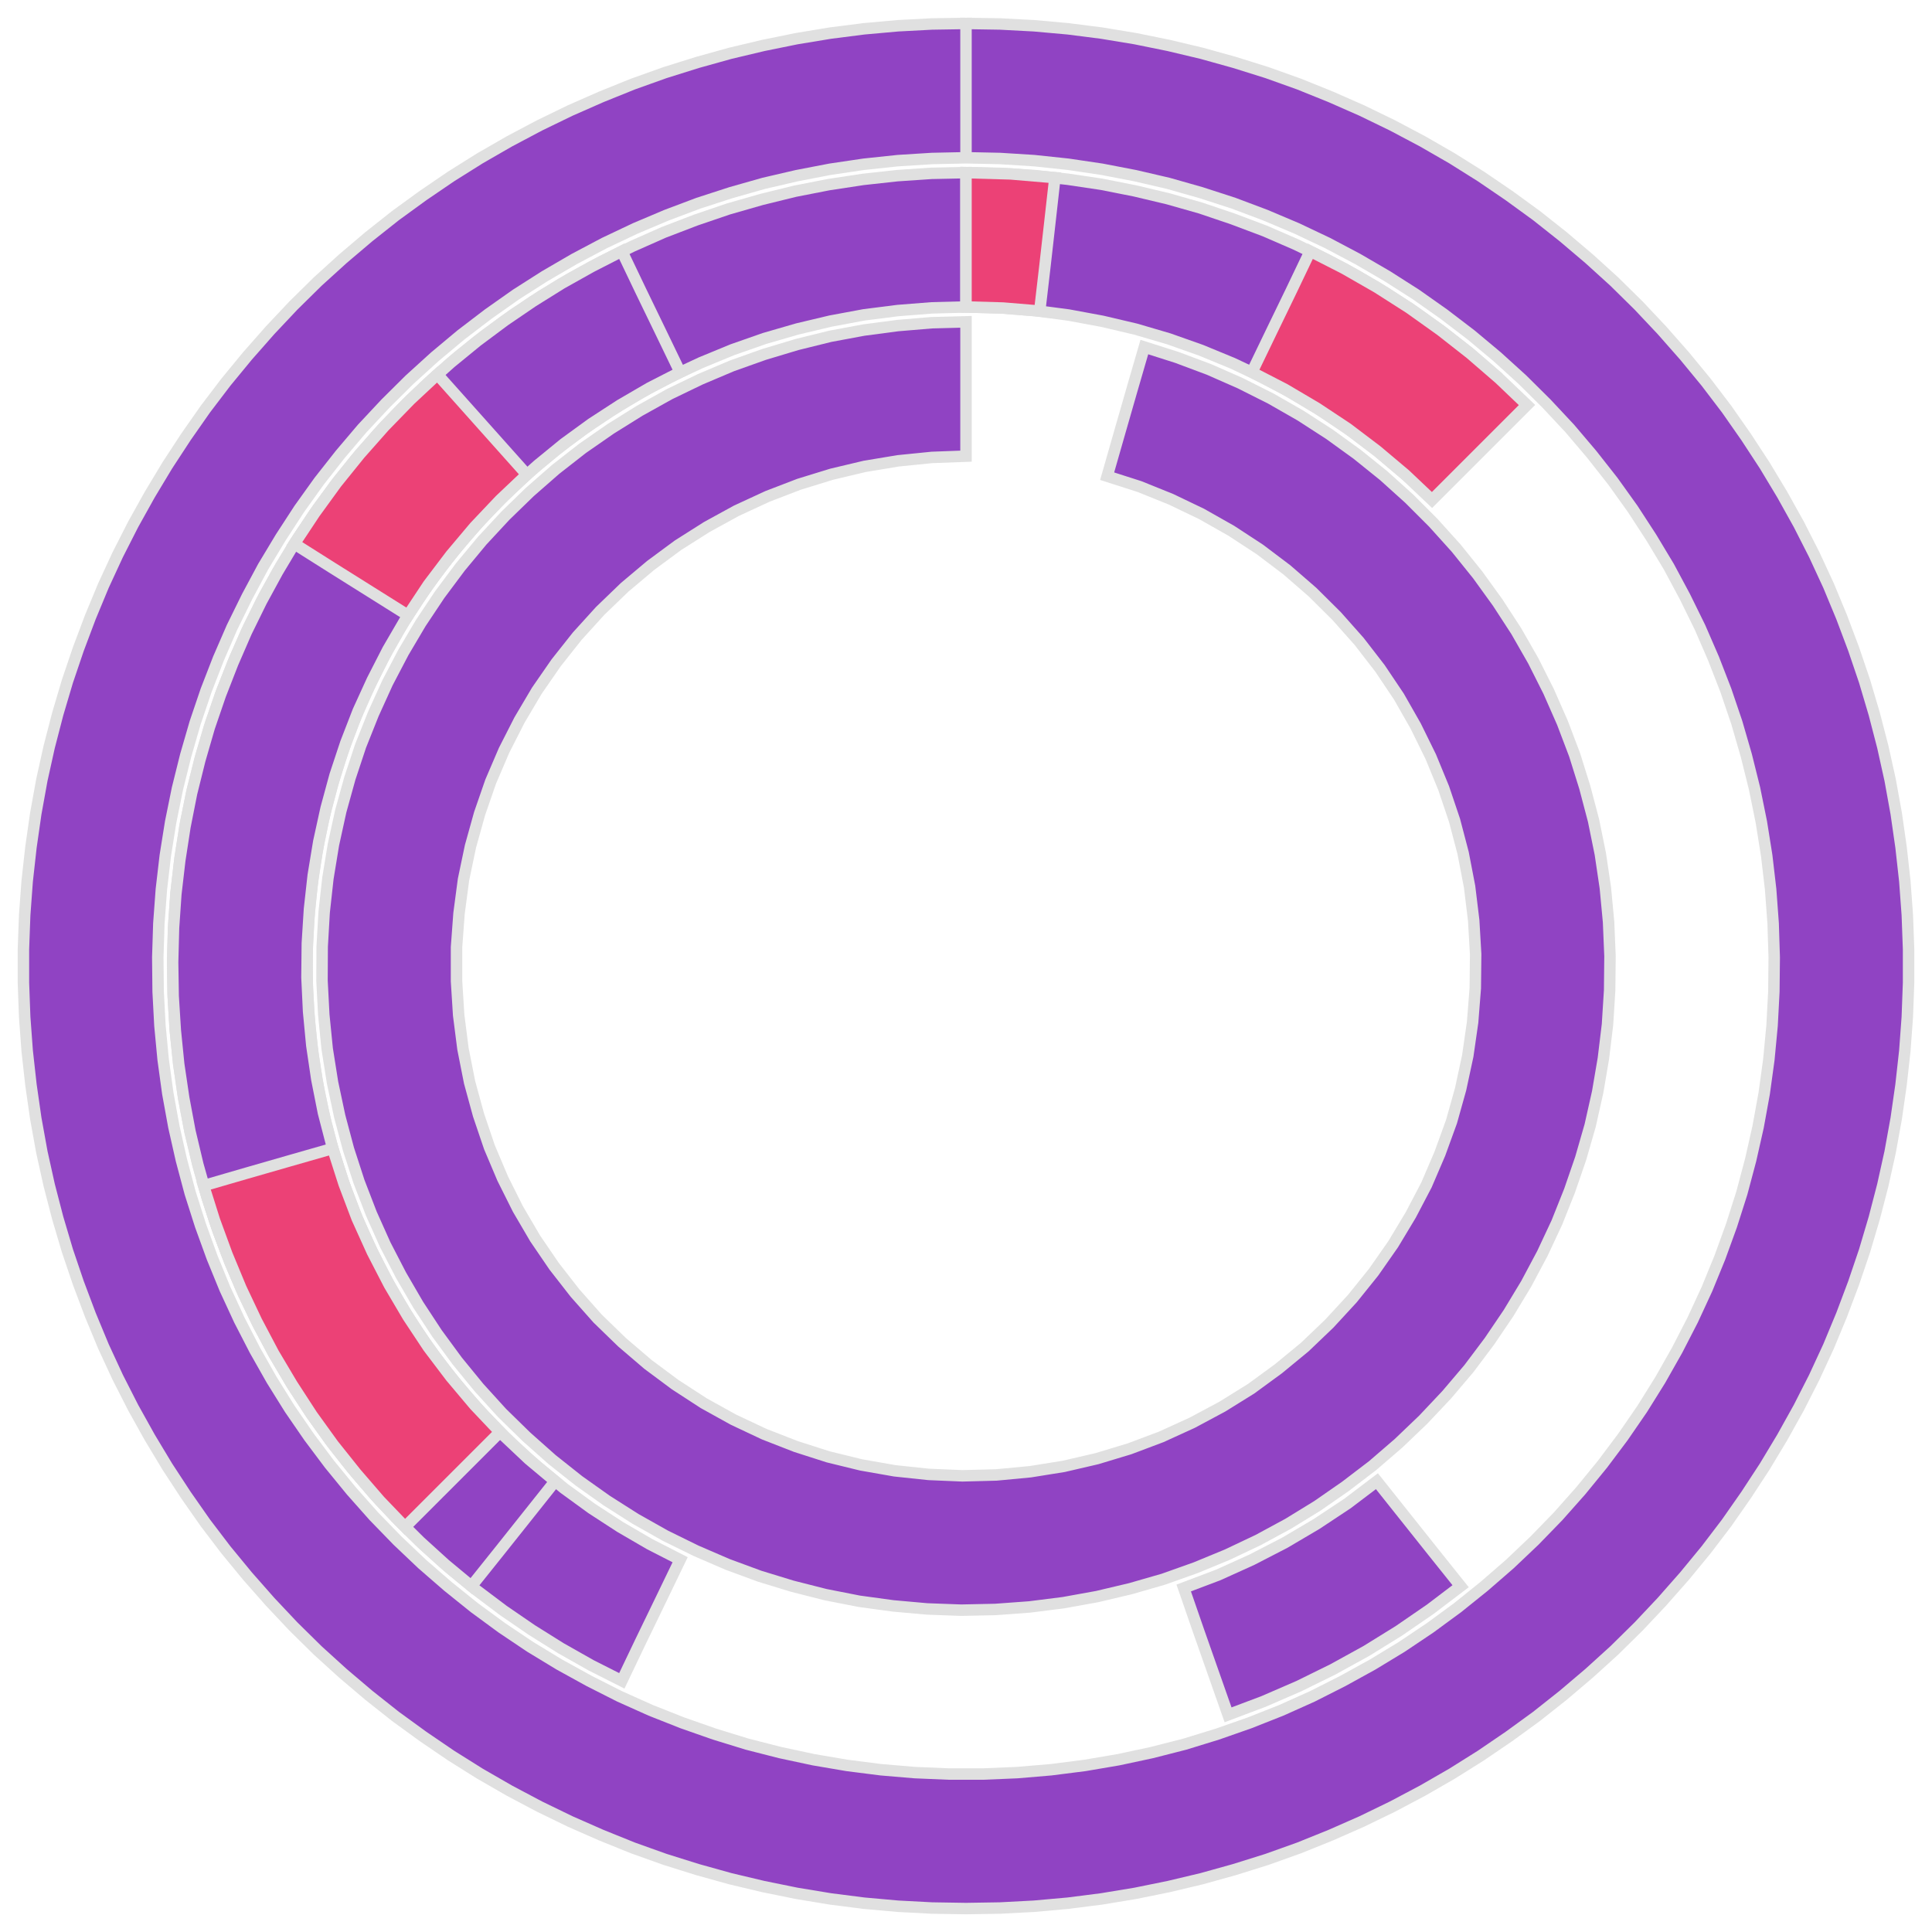
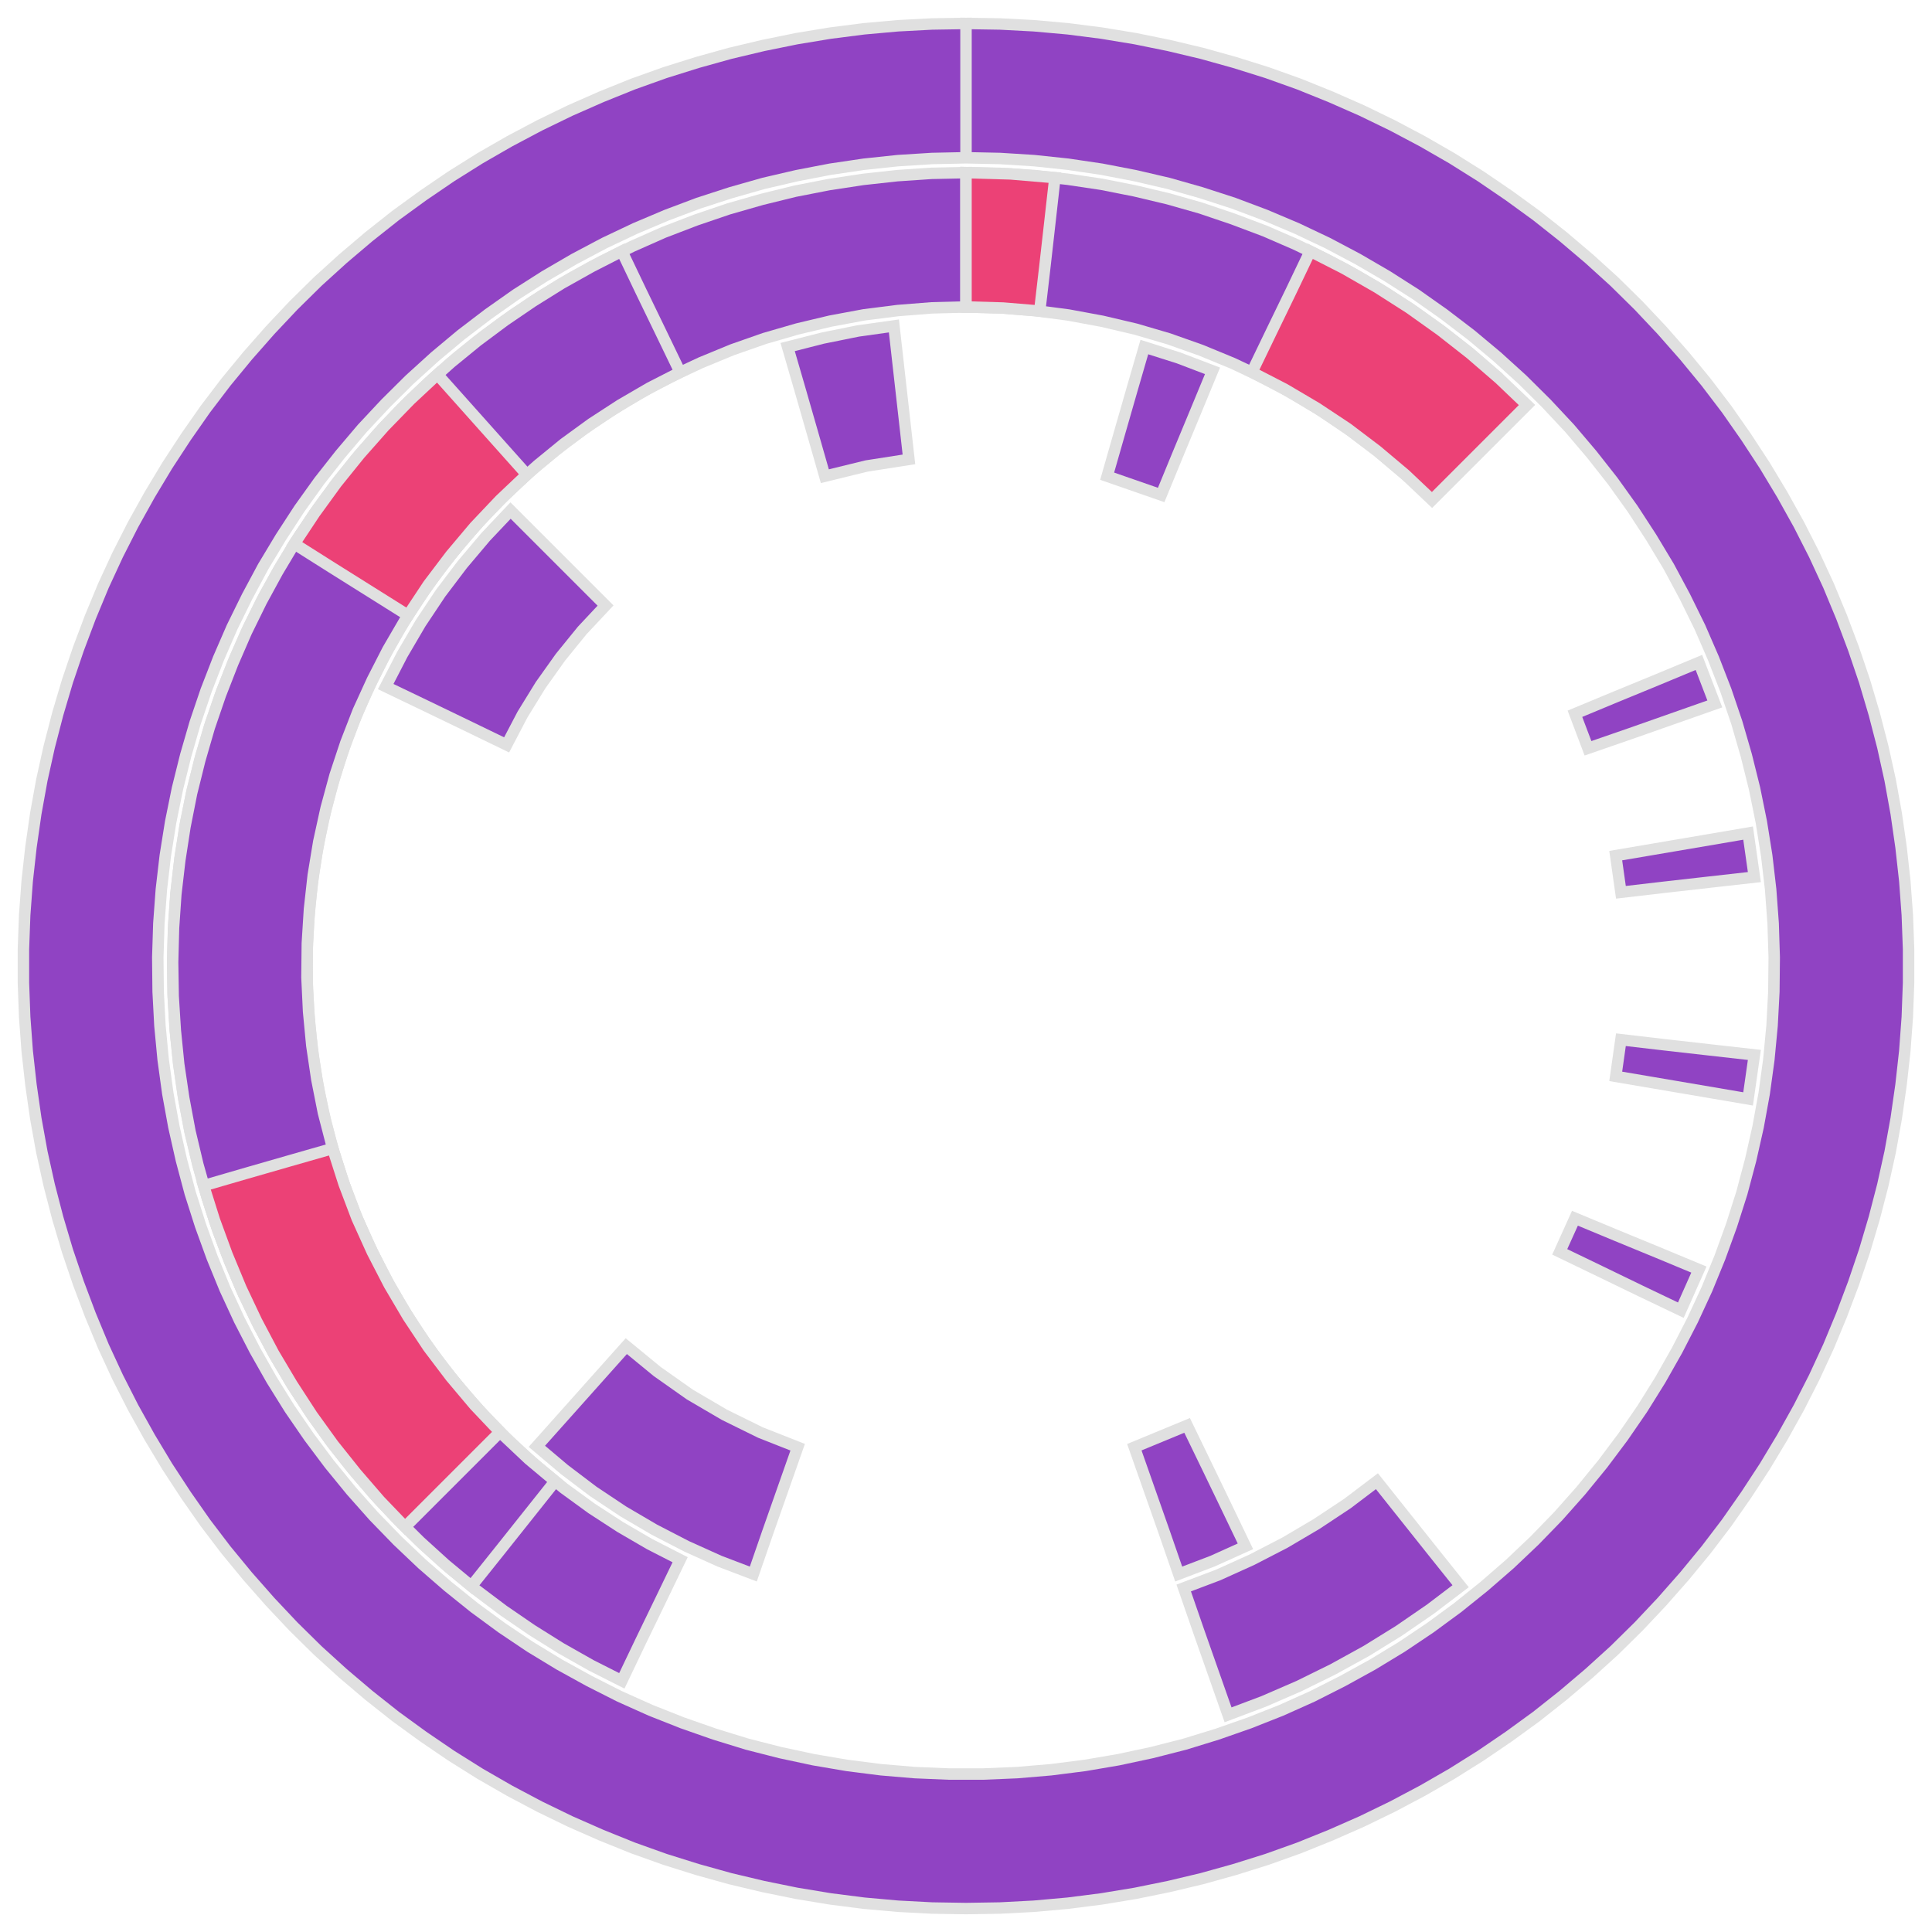
<svg xmlns="http://www.w3.org/2000/svg" class="svglite" width="108.00pt" height="108.00pt" viewBox="0 0 108.00 108.00">
  <defs>
    <style type="text/css">
    .svglite line, .svglite polyline, .svglite polygon, .svglite path, .svglite rect, .svglite circle {
      fill: none;
      stroke: #000000;
      stroke-linecap: round;
      stroke-linejoin: round;
      stroke-miterlimit: 10.00;
    }
    .svglite text {
      white-space: pre;
    }
  </style>
  </defs>
  <rect width="100%" height="100%" style="stroke: none; fill: none;" />
  <defs>
    <clipPath id="cpMC4wMHwxMDguMDB8MC4wMHwxMDguMDA=">
      <rect x="0.00" y="0.00" width="108.00" height="108.00" />
    </clipPath>
  </defs>
  <g clip-path="url(#cpMC4wMHwxMDguMDB8MC4wMHwxMDguMDA=)">
    <polygon points="54.00,8.82 54.00,6.31 54.00,3.81 54.00,1.31 52.10,1.34 50.20,1.44 48.30,1.61 46.42,1.85 44.54,2.16 42.67,2.54 40.82,2.98 38.99,3.49 37.17,4.06 35.38,4.70 33.62,5.41 31.87,6.18 30.16,7.01 28.48,7.90 26.83,8.85 25.22,9.86 23.65,10.93 22.11,12.05 20.62,13.23 19.17,14.46 17.76,15.74 16.40,17.08 15.10,18.46 13.84,19.89 12.63,21.36 11.48,22.87 10.39,24.43 9.35,26.02 8.37,27.65 7.44,29.32 6.58,31.01 5.78,32.74 5.05,34.50 4.38,36.28 3.77,38.08 3.23,39.90 2.75,41.75 2.34,43.60 2.00,45.48 1.73,47.36 1.52,49.25 1.38,51.15 1.31,53.05 1.31,54.95 1.38,56.85 1.52,58.75 1.73,60.64 2.00,62.52 2.34,64.40 2.75,66.25 3.23,68.10 3.77,69.92 4.38,71.72 5.05,73.50 5.78,75.26 6.58,76.99 7.44,78.68 8.37,80.35 9.35,81.98 10.39,83.57 11.48,85.13 12.63,86.64 13.84,88.11 15.10,89.54 16.40,90.92 17.76,92.26 19.17,93.54 20.62,94.77 22.11,95.95 23.65,97.07 25.22,98.14 26.83,99.15 28.48,100.10 30.16,100.99 31.87,101.82 33.62,102.59 35.38,103.30 37.17,103.94 38.99,104.51 40.82,105.02 42.67,105.46 44.54,105.84 46.42,106.15 48.30,106.39 50.20,106.56 52.10,106.66 54.00,106.69 55.90,106.66 57.80,106.56 59.70,106.39 61.58,106.15 63.46,105.84 65.33,105.46 67.18,105.02 69.01,104.51 70.83,103.94 72.62,103.30 74.38,102.59 76.13,101.82 77.84,100.99 79.52,100.10 81.17,99.15 82.78,98.14 84.35,97.07 85.89,95.95 87.38,94.77 88.83,93.54 90.24,92.26 91.60,90.92 92.90,89.54 94.16,88.11 95.37,86.64 96.52,85.13 97.61,83.57 98.65,81.98 99.63,80.35 100.56,78.68 101.42,76.99 102.22,75.26 102.95,73.50 103.62,71.72 104.23,69.92 104.77,68.10 105.25,66.25 105.66,64.40 106.00,62.52 106.27,60.64 106.48,58.75 106.62,56.85 106.69,54.95 106.69,53.05 106.62,51.15 106.48,49.25 106.27,47.36 106.00,45.48 105.66,43.60 105.25,41.75 104.77,39.90 104.23,38.08 103.62,36.28 102.95,34.50 102.22,32.74 101.42,31.01 100.56,29.32 99.63,27.65 98.65,26.02 97.61,24.43 96.52,22.87 95.37,21.36 94.16,19.89 92.90,18.46 91.60,17.08 90.24,15.74 88.83,14.46 87.38,13.23 85.89,12.05 84.35,10.93 82.78,9.86 81.17,8.85 79.52,7.90 77.84,7.01 76.13,6.18 74.38,5.41 72.62,4.70 70.83,4.06 69.01,3.49 67.18,2.98 65.33,2.54 63.46,2.16 61.58,1.85 59.70,1.61 57.80,1.44 55.90,1.34 54.00,1.31 54.00,3.81 54.00,6.31 54.00,8.82 55.90,8.86 57.81,8.98 59.70,9.18 61.59,9.46 63.46,9.82 65.31,10.25 67.14,10.77 68.96,11.36 70.74,12.03 72.49,12.77 74.22,13.59 75.90,14.48 77.55,15.44 79.15,16.46 80.71,17.56 82.23,18.72 83.69,19.94 85.10,21.22 86.45,22.56 87.75,23.95 88.98,25.40 90.16,26.90 91.27,28.45 92.31,30.05 93.29,31.68 94.19,33.36 95.03,35.07 95.79,36.82 96.48,38.60 97.09,40.40 97.62,42.23 98.08,44.08 98.46,45.95 98.76,47.83 98.98,49.72 99.12,51.62 99.18,53.52 99.16,55.43 99.06,57.33 98.88,59.23 98.62,61.12 98.28,62.99 97.86,64.85 97.37,66.69 96.79,68.51 96.14,70.30 95.42,72.06 94.62,73.79 93.75,75.48 92.81,77.14 91.80,78.76 90.72,80.33 89.58,81.85 88.37,83.33 87.11,84.75 85.78,86.12 84.40,87.43 82.96,88.68 81.48,89.87 79.94,91.00 78.36,92.06 76.73,93.05 75.06,93.97 73.36,94.83 71.62,95.61 69.85,96.31 68.05,96.94 66.23,97.50 64.39,97.97 62.52,98.37 60.64,98.69 58.75,98.93 56.86,99.09 54.95,99.17 53.05,99.17 51.14,99.09 49.25,98.93 47.36,98.69 45.48,98.37 43.61,97.97 41.77,97.50 39.95,96.94 38.15,96.31 36.38,95.61 34.64,94.83 32.94,93.97 31.27,93.05 29.64,92.06 28.06,91.00 26.52,89.87 25.04,88.68 23.60,87.43 22.22,86.12 20.89,84.75 19.63,83.33 18.42,81.85 17.28,80.33 16.20,78.76 15.19,77.14 14.25,75.48 13.38,73.79 12.58,72.06 11.86,70.30 11.21,68.51 10.63,66.69 10.14,64.85 9.72,62.99 9.38,61.12 9.12,59.23 8.94,57.33 8.84,55.43 8.82,53.52 8.88,51.62 9.02,49.72 9.24,47.83 9.54,45.95 9.92,44.08 10.38,42.23 10.91,40.40 11.52,38.60 12.21,36.82 12.97,35.07 13.81,33.36 14.71,31.68 15.69,30.05 16.73,28.45 17.84,26.90 19.02,25.40 20.25,23.95 21.55,22.56 22.90,21.22 24.31,19.94 25.77,18.72 27.29,17.56 28.85,16.46 30.45,15.44 32.10,14.48 33.78,13.59 35.51,12.77 37.26,12.03 39.04,11.36 40.86,10.77 42.69,10.25 44.54,9.82 46.41,9.46 48.30,9.18 50.19,8.98 52.10,8.86 54.00,8.82 " style="stroke-width: 0.64; stroke: #E0E0E0; stroke-linecap: butt; stroke-linejoin: miter; fill: #9043C3;" />
-     <polygon points="54.00,25.50 54.00,23.00 54.00,20.50 54.00,17.99 52.09,18.04 50.18,18.20 48.29,18.45 46.41,18.80 44.55,19.26 42.72,19.81 40.92,20.45 39.15,21.20 37.43,22.03 35.76,22.96 34.14,23.97 32.57,25.06 31.06,26.24 29.62,27.50 28.25,28.83 26.95,30.23 25.73,31.70 24.58,33.24 23.52,34.83 22.55,36.47 21.66,38.17 20.87,39.91 20.16,41.69 19.56,43.50 19.05,45.34 18.64,47.21 18.33,49.10 18.12,51.00 18.01,52.91 18.00,54.82 18.10,56.73 18.29,58.63 18.59,60.52 18.99,62.40 19.48,64.24 20.07,66.06 20.76,67.85 21.54,69.59 22.42,71.29 23.38,72.94 24.43,74.54 25.56,76.08 26.77,77.56 28.06,78.98 29.43,80.32 30.86,81.59 32.36,82.78 33.91,83.88 35.53,84.91 37.20,85.85 38.91,86.69 40.67,87.45 42.46,88.11 44.29,88.67 46.14,89.14 48.02,89.51 49.92,89.77 51.82,89.94 53.73,90.01 55.64,89.97 57.55,89.83 59.45,89.59 61.33,89.25 63.19,88.81 65.03,88.28 66.83,87.64 68.60,86.91 70.33,86.09 72.01,85.18 73.64,84.18 75.21,83.09 76.73,81.93 78.18,80.68 79.56,79.36 80.87,77.97 82.11,76.51 83.26,74.98 84.33,73.40 85.32,71.76 86.22,70.07 87.03,68.34 87.74,66.56 88.36,64.76 88.89,62.92 89.31,61.05 89.63,59.17 89.86,57.27 89.98,55.36 90.00,53.45 89.92,51.54 89.74,49.63 89.46,47.74 89.08,45.87 88.59,44.01 88.02,42.19 87.34,40.40 86.57,38.65 85.71,36.94 84.76,35.28 83.72,33.68 82.60,32.13 81.40,30.64 80.12,29.22 78.77,27.87 77.35,26.59 75.86,25.39 74.31,24.27 72.70,23.23 71.04,22.28 69.33,21.42 67.58,20.65 65.79,19.98 63.97,19.40 63.27,21.81 62.58,24.21 61.89,26.62 63.70,27.20 65.46,27.91 67.17,28.73 68.83,29.67 70.42,30.71 71.93,31.85 73.37,33.10 74.72,34.44 75.98,35.86 77.14,37.36 78.20,38.94 79.14,40.59 79.98,42.30 80.70,44.05 81.31,45.86 81.79,47.69 82.15,49.56 82.38,51.45 82.49,53.34 82.47,55.24 82.32,57.14 82.05,59.02 81.65,60.88 81.14,62.70 80.49,64.49 79.74,66.24 78.86,67.92 77.88,69.55 76.79,71.11 75.60,72.59 74.31,73.99 72.94,75.30 71.47,76.51 69.94,77.63 68.33,78.63 66.65,79.53 64.92,80.32 63.14,80.99 61.32,81.54 59.47,81.97 57.60,82.27 55.70,82.45 53.80,82.50 51.91,82.42 50.02,82.22 48.14,81.89 46.30,81.44 44.49,80.86 42.72,80.17 41.00,79.36 39.34,78.44 37.74,77.40 36.22,76.27 34.77,75.03 33.41,73.71 32.15,72.29 30.98,70.79 29.91,69.22 28.95,67.58 28.10,65.88 27.36,64.13 26.75,62.33 26.25,60.50 25.88,58.63 25.64,56.75 25.52,54.85 25.52,52.95 25.66,51.06 25.91,49.17 26.30,47.31 26.81,45.48 27.43,43.69 28.18,41.94 29.04,40.25 30.01,38.61 31.09,37.05 32.27,35.56 33.55,34.15 34.92,32.83 36.37,31.61 37.90,30.48 39.51,29.46 41.17,28.55 42.90,27.75 44.67,27.07 46.49,26.51 48.34,26.07 50.21,25.76 52.10,25.57 54.00,25.50 " style="stroke-width: 0.64; stroke: #E0E0E0; stroke-linecap: butt; stroke-linejoin: miter; fill: #9043C3;" />
    <polygon points="78.55,26.53 80.22,24.66 81.88,22.80 83.55,20.93 82.11,19.69 80.61,18.52 79.06,17.41 77.47,16.37 75.84,15.40 74.16,14.50 72.45,13.67 70.70,12.91 68.92,12.24 67.12,11.63 65.29,11.11 63.44,10.67 61.57,10.30 59.69,10.02 57.80,9.81 55.90,9.69 54.00,9.65 54.00,12.15 54.00,14.66 54.00,17.16 55.92,17.21 57.83,17.36 59.73,17.61 61.62,17.96 63.49,18.40 65.33,18.94 67.14,19.58 68.91,20.31 70.65,21.13 72.34,22.05 73.97,23.04 75.56,24.13 77.09,25.29 78.55,26.53 " style="stroke-width: 0.64; stroke: #E0E0E0; stroke-linecap: butt; stroke-linejoin: miter; fill: #9043C3;" />
+     <polygon points="88.77,41.83 91.14,41.01 93.50,40.18 95.86,39.35 94.97,37.03 92.66,37.99 90.35,38.94 88.04,39.90 88.77,41.83 " style="stroke-width: 0.64; stroke: #E0E0E0; stroke-linecap: butt; stroke-linejoin: miter; fill: #9043C3;" />
+     <polygon points="90.61,49.88 93.10,49.59 95.58,49.31 98.07,49.03 97.72,46.57 95.26,46.99 92.79,47.41 90.32,47.83 90.61,49.88 " style="stroke-width: 0.64; stroke: #E0E0E0; stroke-linecap: butt; stroke-linejoin: miter; fill: #9043C3;" />
+     <polygon points="90.32,60.17 92.79,60.59 95.26,61.01 97.72,61.43 98.07,58.97 95.58,58.69 93.10,58.41 90.61,58.12 90.32,60.17 " style="stroke-width: 0.64; stroke: #E0E0E0; stroke-linecap: butt; stroke-linejoin: miter; fill: #9043C3;" />
+     <polygon points="87.19,69.98 89.45,71.07 91.70,72.16 93.96,73.24 94.97,70.97 92.66,70.01 90.35,69.06 88.04,68.10 87.19,69.98 " style="stroke-width: 0.64; stroke: #E0E0E0; stroke-linecap: butt; stroke-linejoin: miter; fill: #9043C3;" />
    <polygon points="66.17,88.77 66.99,91.14 67.82,93.50 68.65,95.86 70.64,95.11 72.60,94.26 74.51,93.32 76.38,92.29 78.19,91.17 79.95,89.96 81.65,88.67 80.09,86.72 78.53,84.76 76.97,82.80 75.32,84.05 73.60,85.19 71.82,86.24 69.98,87.19 68.10,88.04 66.17,88.77 " style="stroke-width: 0.64; stroke: #E0E0E0; stroke-linecap: butt; stroke-linejoin: miter; fill: #9043C3;" />
    <polygon points="54.00,17.16 54.00,14.66 54.00,12.15 54.00,9.65 52.07,9.69 50.15,9.82 48.24,10.03 46.33,10.32 44.44,10.69 42.57,11.15 40.72,11.68 38.90,12.30 37.10,12.99 35.34,13.77 33.61,14.62 31.92,15.54 30.27,16.53 28.66,17.60 27.11,18.73 25.60,19.93 24.15,21.20 22.75,22.53 21.42,23.91 20.14,25.36 18.93,26.85 17.78,28.40 16.71,30.00 15.70,31.64 14.76,33.32 13.90,35.05 13.12,36.81 12.41,38.60 11.78,40.42 11.23,42.26 10.76,44.13 10.37,46.02 10.07,47.92 9.85,49.83 9.71,51.75 9.65,53.68 9.68,55.60 9.79,57.53 9.99,59.44 10.26,61.35 10.62,63.24 11.07,65.12 11.59,66.97 12.19,68.80 12.87,70.60 13.63,72.37 14.47,74.11 15.38,75.80 16.36,77.46 17.42,79.07 18.54,80.64 19.73,82.15 20.98,83.61 22.30,85.02 23.68,86.37 25.11,87.65 26.60,88.87 28.14,90.03 29.73,91.12 31.36,92.14 33.04,93.09 34.76,93.96 35.84,91.70 36.93,89.45 38.02,87.19 36.32,86.32 34.67,85.36 33.07,84.32 31.53,83.20 30.05,81.99 28.63,80.72 27.28,79.37 26.01,77.95 24.80,76.47 23.68,74.93 22.64,73.33 21.68,71.68 20.81,69.98 20.02,68.25 19.33,66.47 18.73,64.66 18.23,62.82 17.82,60.95 17.51,59.07 17.30,57.18 17.18,55.27 17.16,53.36 17.25,51.46 17.43,49.56 17.71,47.67 18.08,45.80 18.56,43.95 19.12,42.13 19.78,40.34 20.54,38.59 21.38,36.88 22.31,35.21 23.32,33.60 24.42,32.04 25.60,30.54 26.85,29.10 28.18,27.73 29.57,26.42 31.03,25.20 32.55,24.05 34.13,22.98 35.76,21.99 37.44,21.09 39.17,20.28 40.94,19.55 42.74,18.92 44.57,18.39 46.42,17.95 48.30,17.60 50.19,17.36 52.09,17.21 54.00,17.16 " style="stroke-width: 0.64; stroke: #E0E0E0; stroke-linecap: butt; stroke-linejoin: miter; fill: #9043C3;" />
    <polygon points="38.02,20.81 36.93,18.55 35.84,16.30 34.76,14.04 33.06,14.91 31.40,15.84 29.78,16.85 28.21,17.92 26.68,19.06 25.20,20.27 23.78,21.54 22.42,22.86 21.11,24.25 19.86,25.69 18.68,27.18 17.56,28.73 16.50,30.31 15.52,31.95 14.61,33.62 13.77,35.33 13.01,37.08 12.32,38.85 11.70,40.66 11.17,42.49 10.71,44.34 10.34,46.21 10.05,48.09 9.83,49.98 9.70,51.88 9.65,53.79 9.68,55.69 9.80,57.60 9.99,59.49 10.27,61.38 10.62,63.25 11.06,65.10 11.58,66.94 12.17,68.75 12.85,70.53 13.59,72.28 14.42,74.00 15.31,75.68 16.28,77.33 17.32,78.93 18.42,80.48 19.59,81.98 20.82,83.43 22.12,84.83 23.47,86.17 24.88,87.45 26.35,88.67 27.91,86.72 29.47,84.76 31.03,82.80 29.57,81.58 28.18,80.27 26.85,78.90 25.60,77.46 24.42,75.96 23.32,74.40 22.31,72.79 21.38,71.12 20.54,69.41 19.78,67.66 19.12,65.87 18.56,64.05 18.08,62.20 17.71,60.33 17.43,58.44 17.25,56.54 17.16,54.64 17.18,52.73 17.30,50.82 17.51,48.93 17.82,47.05 18.23,45.18 18.73,43.34 19.33,41.53 20.02,39.75 20.81,38.02 21.68,36.32 22.64,34.67 23.68,33.07 24.80,31.53 26.01,30.05 27.28,28.63 28.63,27.28 30.05,26.01 31.53,24.80 33.07,23.68 34.67,22.64 36.32,21.68 38.02,20.81 " style="stroke-width: 0.64; stroke: #E0E0E0; stroke-linecap: butt; stroke-linejoin: miter; fill: #9043C3;" />
+     <polygon points="64.91,27.67 65.86,25.36 66.82,23.05 67.78,20.73 65.89,20.01 63.97,19.40 63.27,21.81 62.58,24.21 61.89,26.62 64.91,27.67 " style="stroke-width: 0.64; stroke: #E0E0E0; stroke-linecap: butt; stroke-linejoin: miter; fill: #9043C3;" />
+     <polygon points="63.41,80.90 64.24,83.26 65.07,85.62 65.89,87.99 67.78,87.27 69.62,86.44 68.54,84.19 67.45,81.93 66.36,79.68 63.41,80.90 " style="stroke-width: 0.64; stroke: #E0E0E0; stroke-linecap: butt; stroke-linejoin: miter; fill: #9043C3;" />
+     <polygon points="35.01,75.25 33.34,77.12 31.68,78.98 30.01,80.85 31.55,82.15 33.16,83.37 34.84,84.49 36.58,85.51 38.38,86.44 40.22,87.27 42.11,87.99 42.93,85.62 43.76,83.26 44.59,80.90 42.51,80.08 40.50,79.09 38.57,77.96 36.74,76.67 35.01,75.25 " style="stroke-width: 0.64; stroke: #E0E0E0; stroke-linecap: butt; stroke-linejoin: miter; fill: #9043C3;" />
+     <polygon points="33.85,33.85 32.08,32.08 30.31,30.31 28.54,28.54 27.15,30.01 25.85,31.55 24.63,33.16 23.51,34.84 22.49,36.58 21.56,38.38 23.81,39.46 26.07,40.55 28.32,41.64 29.21,39.94 30.22,38.30 31.33,36.74 32.54,35.25 33.85,33.85 " style="stroke-width: 0.64; stroke: #E0E0E0; stroke-linecap: butt; stroke-linejoin: miter; fill: #9043C3;" />
+     <polygon points="50.81,25.68 50.53,23.19 50.25,20.71 49.97,18.22 47.97,18.50 45.99,18.90 44.03,19.40 44.73,21.81 45.42,24.21 46.11,26.62 48.44,26.05 50.81,25.68 " style="stroke-width: 0.64; stroke: #E0E0E0; stroke-linecap: butt; stroke-linejoin: miter; fill: #9043C3;" />
    <polygon points="18.60,64.20 16.19,64.89 13.79,65.58 11.38,66.28 11.99,68.22 12.69,70.13 13.47,72.01 14.34,73.85 15.29,75.65 16.33,77.40 17.44,79.11 18.63,80.76 19.90,82.35 21.23,83.89 22.64,85.36 24.41,83.59 26.18,81.82 27.95,80.05 26.53,78.55 25.20,76.97 23.95,75.32 22.81,73.60 21.76,71.82 20.81,69.98 19.96,68.10 19.23,66.17 18.60,64.20 " style="stroke-width: 0.64; stroke: #E0E0E0; stroke-linecap: butt; stroke-linejoin: miter; fill: #EC4176;" />
    <polygon points="29.45,26.53 27.78,24.66 26.12,22.80 24.45,20.93 22.93,22.35 21.49,23.83 20.11,25.39 18.81,27.00 17.59,28.68 16.45,30.40 18.57,31.74 20.69,33.07 22.81,34.40 23.95,32.68 25.20,31.03 26.53,29.45 27.95,27.95 29.45,26.53 " style="stroke-width: 0.64; stroke: #E0E0E0; stroke-linecap: butt; stroke-linejoin: miter; fill: #EC4176;" />
    <polygon points="58.12,17.39 58.41,14.90 58.69,12.42 58.97,9.93 56.49,9.72 54.00,9.65 54.00,12.15 54.00,14.66 54.00,17.16 56.07,17.22 58.12,17.39 " style="stroke-width: 0.64; stroke: #E0E0E0; stroke-linecap: butt; stroke-linejoin: miter; fill: #EC4176;" />
    <polygon points="80.05,27.95 81.82,26.18 83.59,24.41 85.36,22.64 83.82,21.17 82.20,19.77 80.53,18.46 78.79,17.22 76.99,16.07 75.14,15.01 73.24,14.04 72.16,16.30 71.07,18.55 69.98,20.81 71.82,21.76 73.60,22.81 75.32,23.95 76.97,25.20 78.55,26.53 80.05,27.95 " style="stroke-width: 0.64; stroke: #E0E0E0; stroke-linecap: butt; stroke-linejoin: miter; fill: #EC4176;" />
  </g>
</svg>
